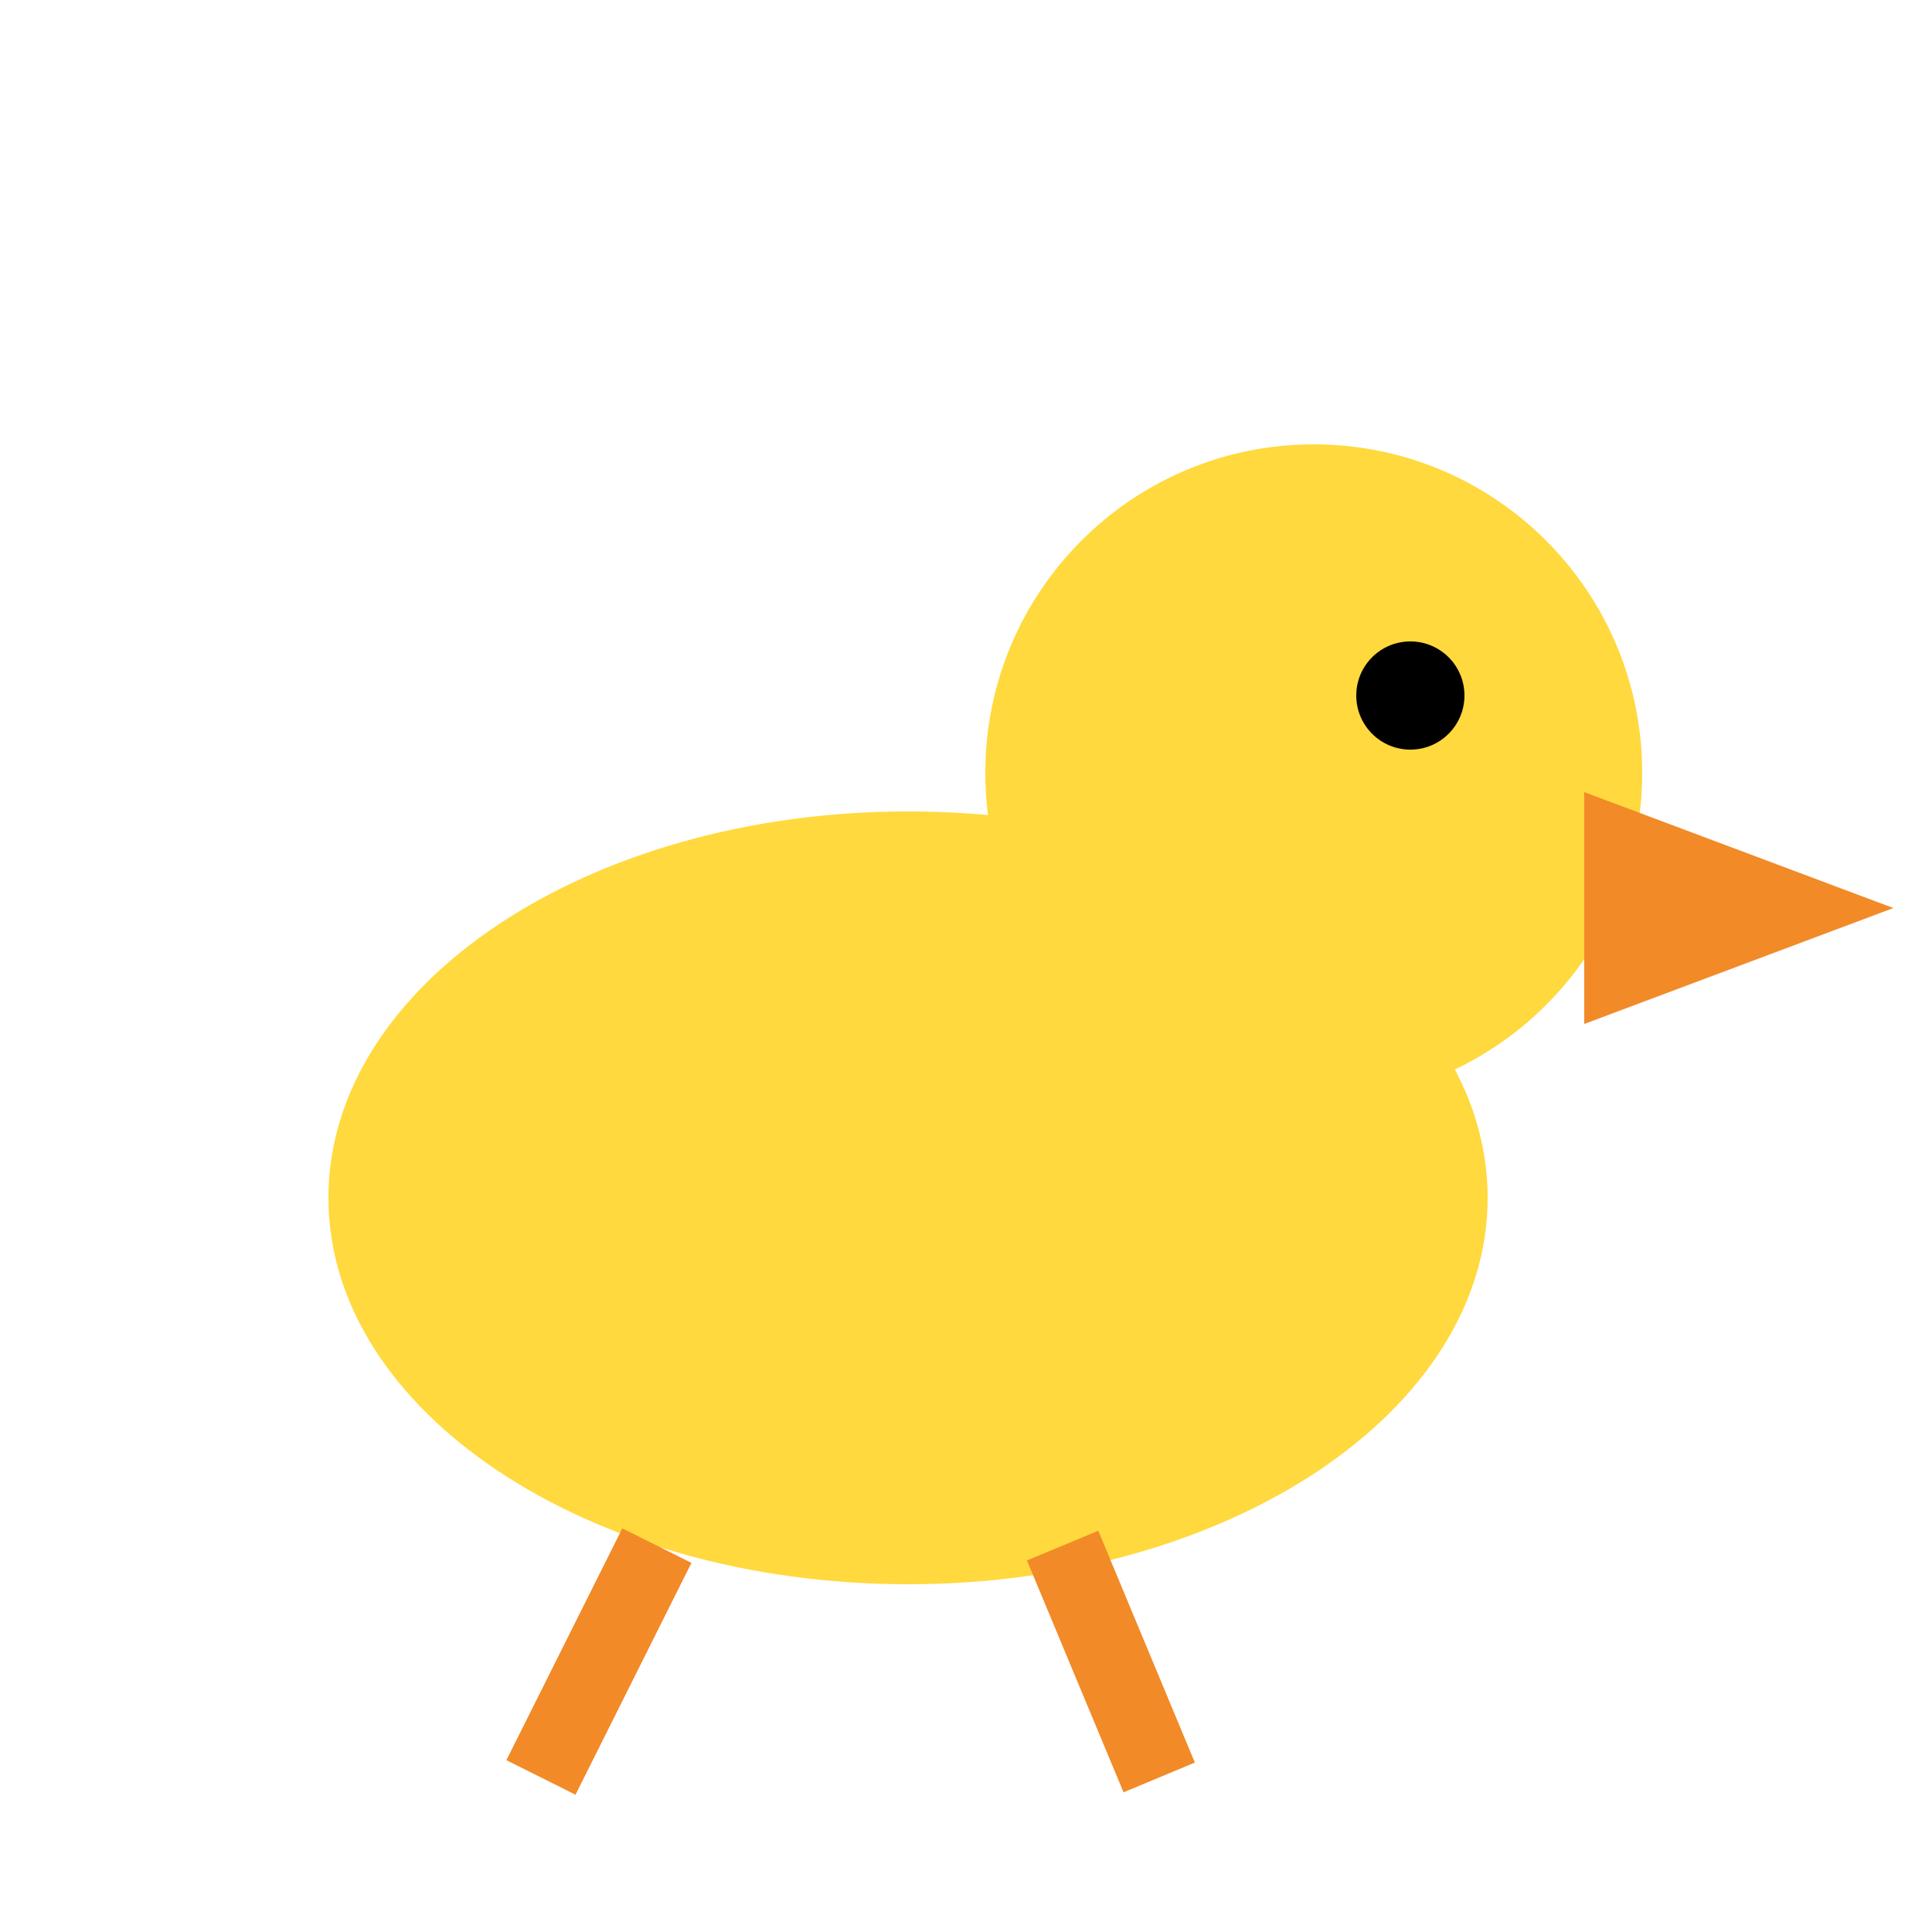
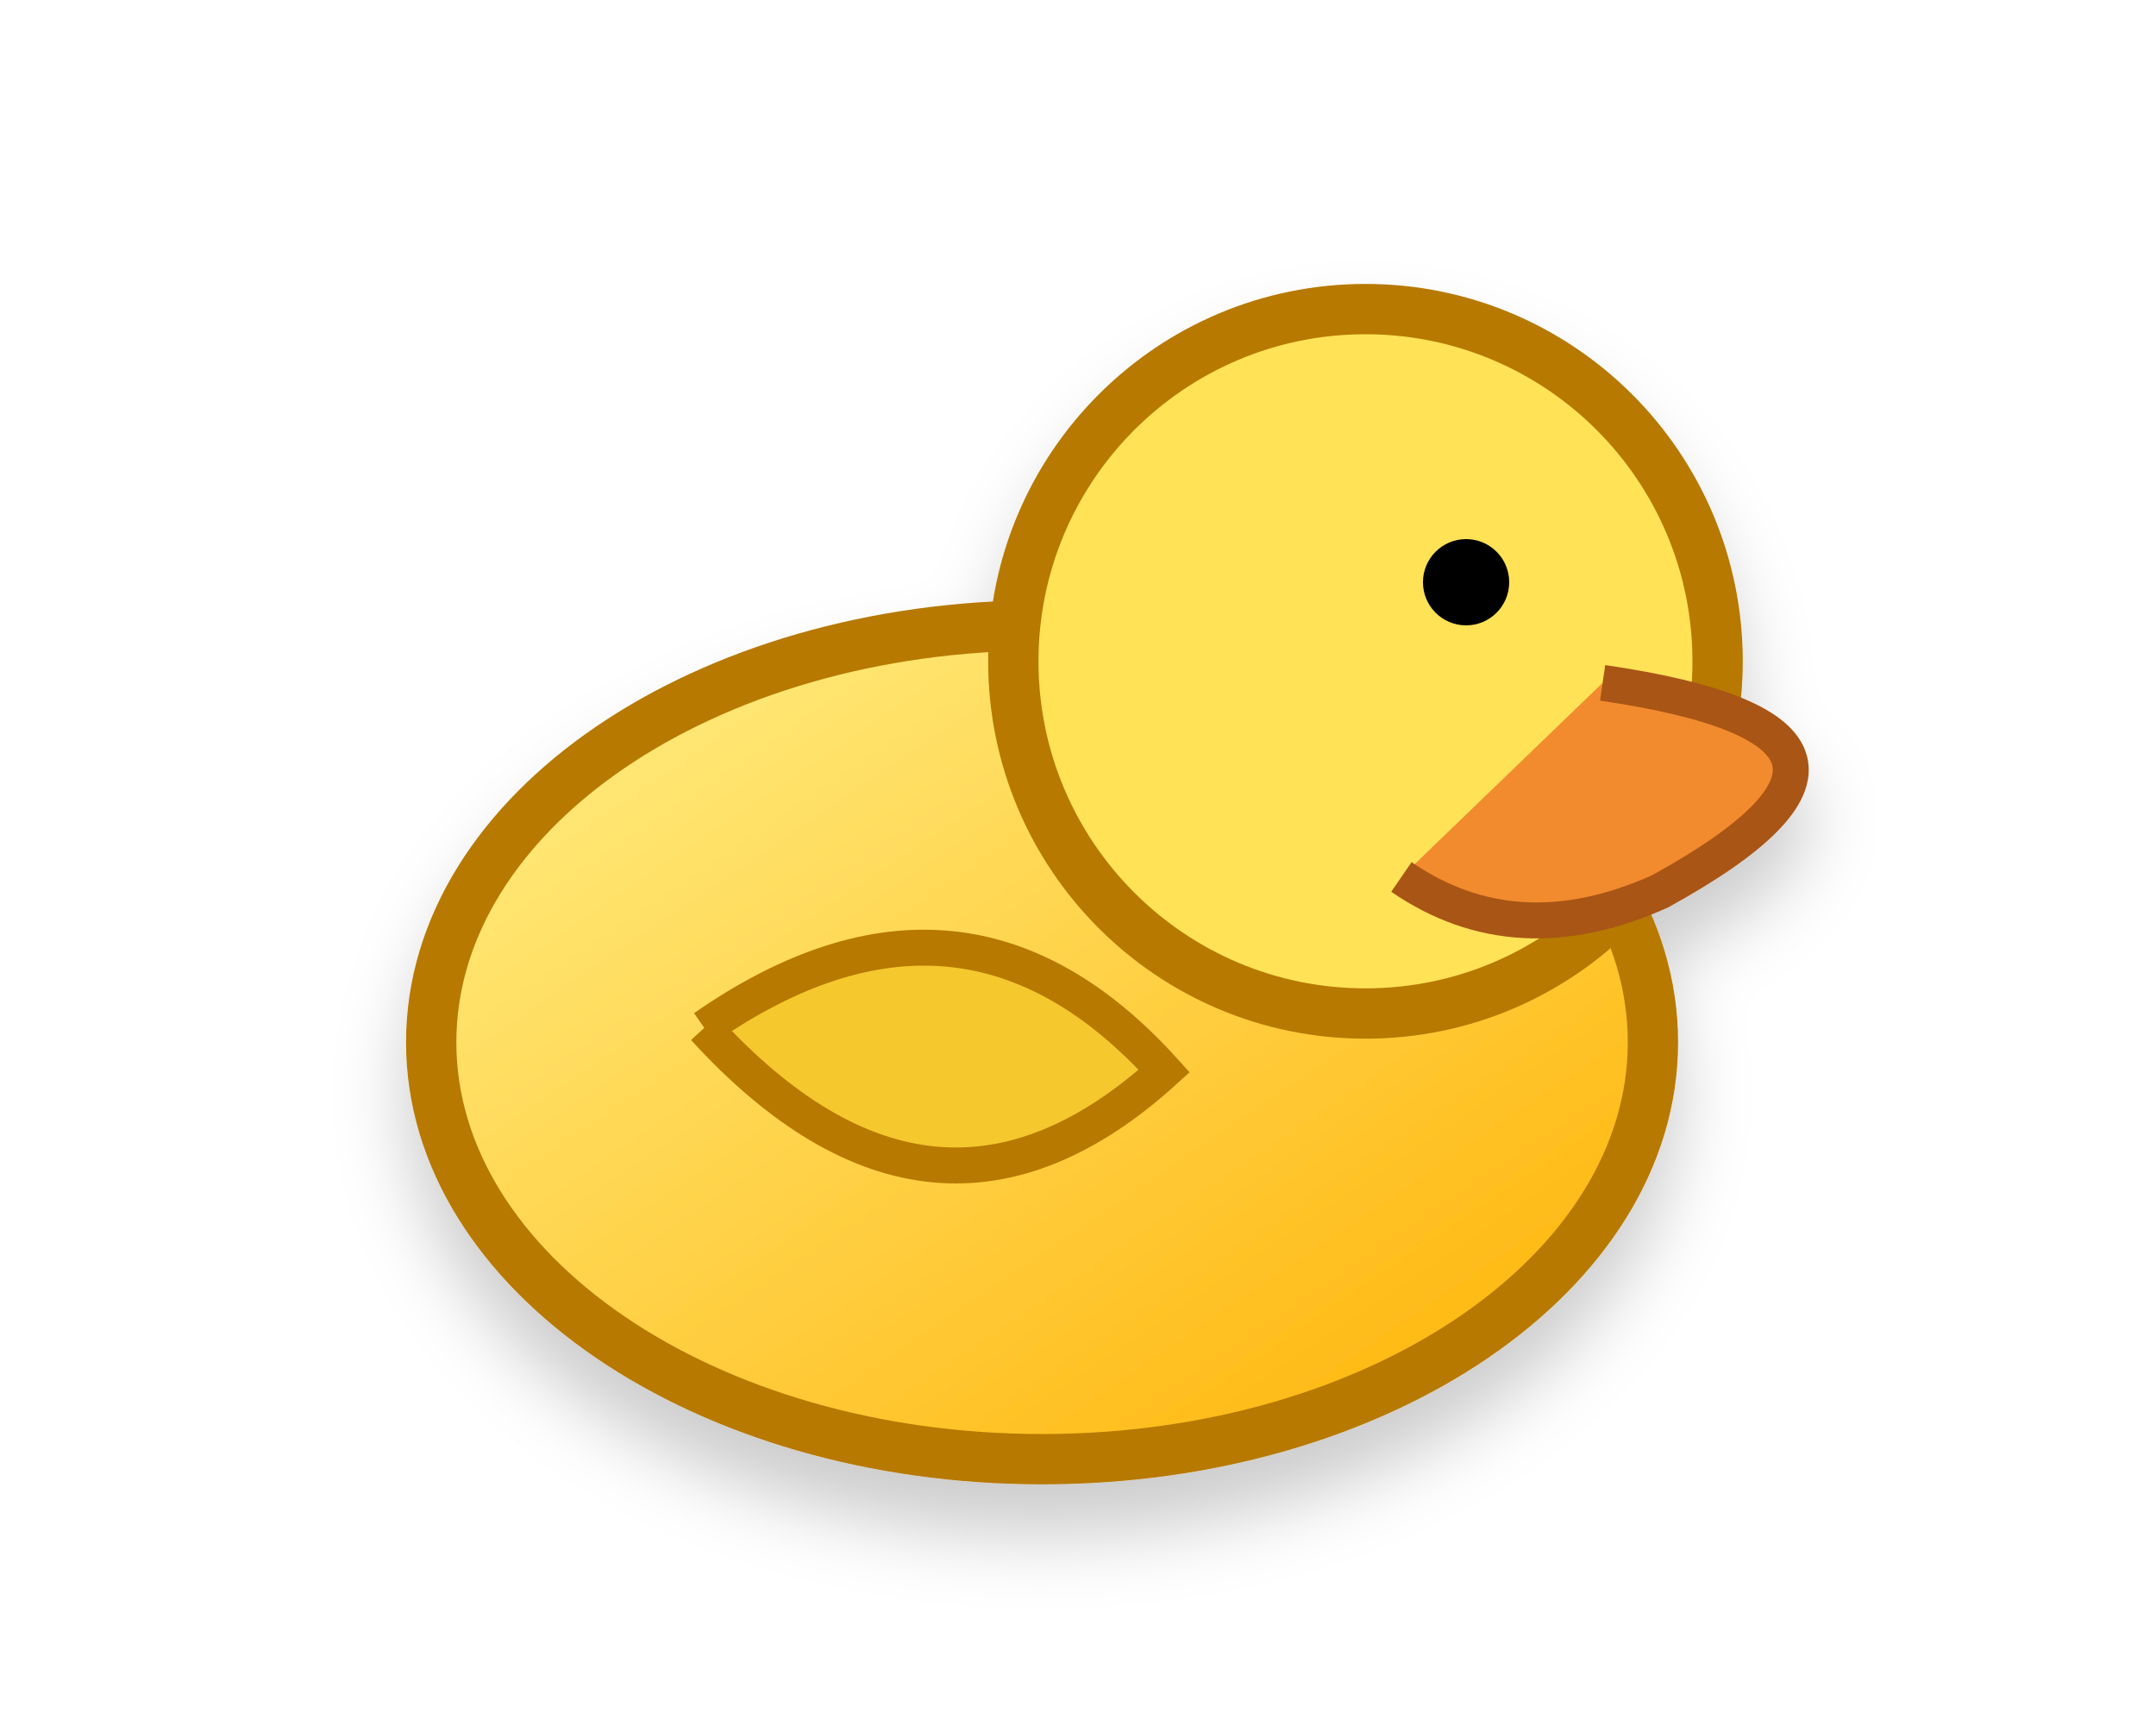
- <svg xmlns="http://www.w3.org/2000/svg" viewBox="0 0 100 100">
-   <ellipse cx="47" cy="62" rx="30" ry="20" fill="#ffd93d" />
-   <circle cx="68" cy="40" r="17" fill="#ffd93d" />
-   <path d="M82 41l16 6-16 6z" fill="#f28a28" />
-   <circle cx="73" cy="36" r="2.8" />
-   <path d="M34 80l-6 12M55 80l5 12" stroke="#f28a28" stroke-width="4" />
+ <svg xmlns="http://www.w3.org/2000/svg" viewBox="0 0 300 240">
+   <defs>
+     <filter id="s" x="-20%" y="-20%" width="140%" height="140%">
+       <feDropShadow dx="0" dy="7" stdDeviation="5" flood-opacity=".2" />
+     </filter>
+     <linearGradient id="gold" x1="0" y1="0" x2="1" y2="1">
+       <stop stop-color="#fff18a" />
+       <stop offset="1" stop-color="#ffb000" />
+     </linearGradient>
+     <linearGradient id="blue" x1="0" y1="0" x2="1" y2="1">
+       <stop stop-color="#7fe7ff" />
+       <stop offset="1" stop-color="#1e82e6" />
+     </linearGradient>
+     <linearGradient id="red" x1="0" y1="0" x2="1" y2="1">
+       <stop stop-color="#ff8b7a" />
+       <stop offset="1" stop-color="#e53935" />
+     </linearGradient>
+     <linearGradient id="green" x1="0" y1="0" x2="1" y2="1">
+       <stop stop-color="#9be768" />
+       <stop offset="1" stop-color="#2e9e50" />
+     </linearGradient>
+   </defs>
+   <g filter="url(#s)">
+     <ellipse cx="145" cy="145" rx="85" ry="58" fill="url(#gold)" stroke="#b77900" stroke-width="7" />
+     <circle cx="190" cy="92" r="49" fill="#ffe257" stroke="#b77900" stroke-width="7" />
+     <path d="M223 95q48 7 8 29q-20 9-36-2" fill="#f28b2d" stroke="#a95514" stroke-width="5" />
+     <circle cx="204" cy="81" r="6" />
+     <path d="M98 143q36-25 64 6q-32 29-64-6" fill="#f5c82f" stroke="#b77900" stroke-width="5" />
+   </g>
</svg>
